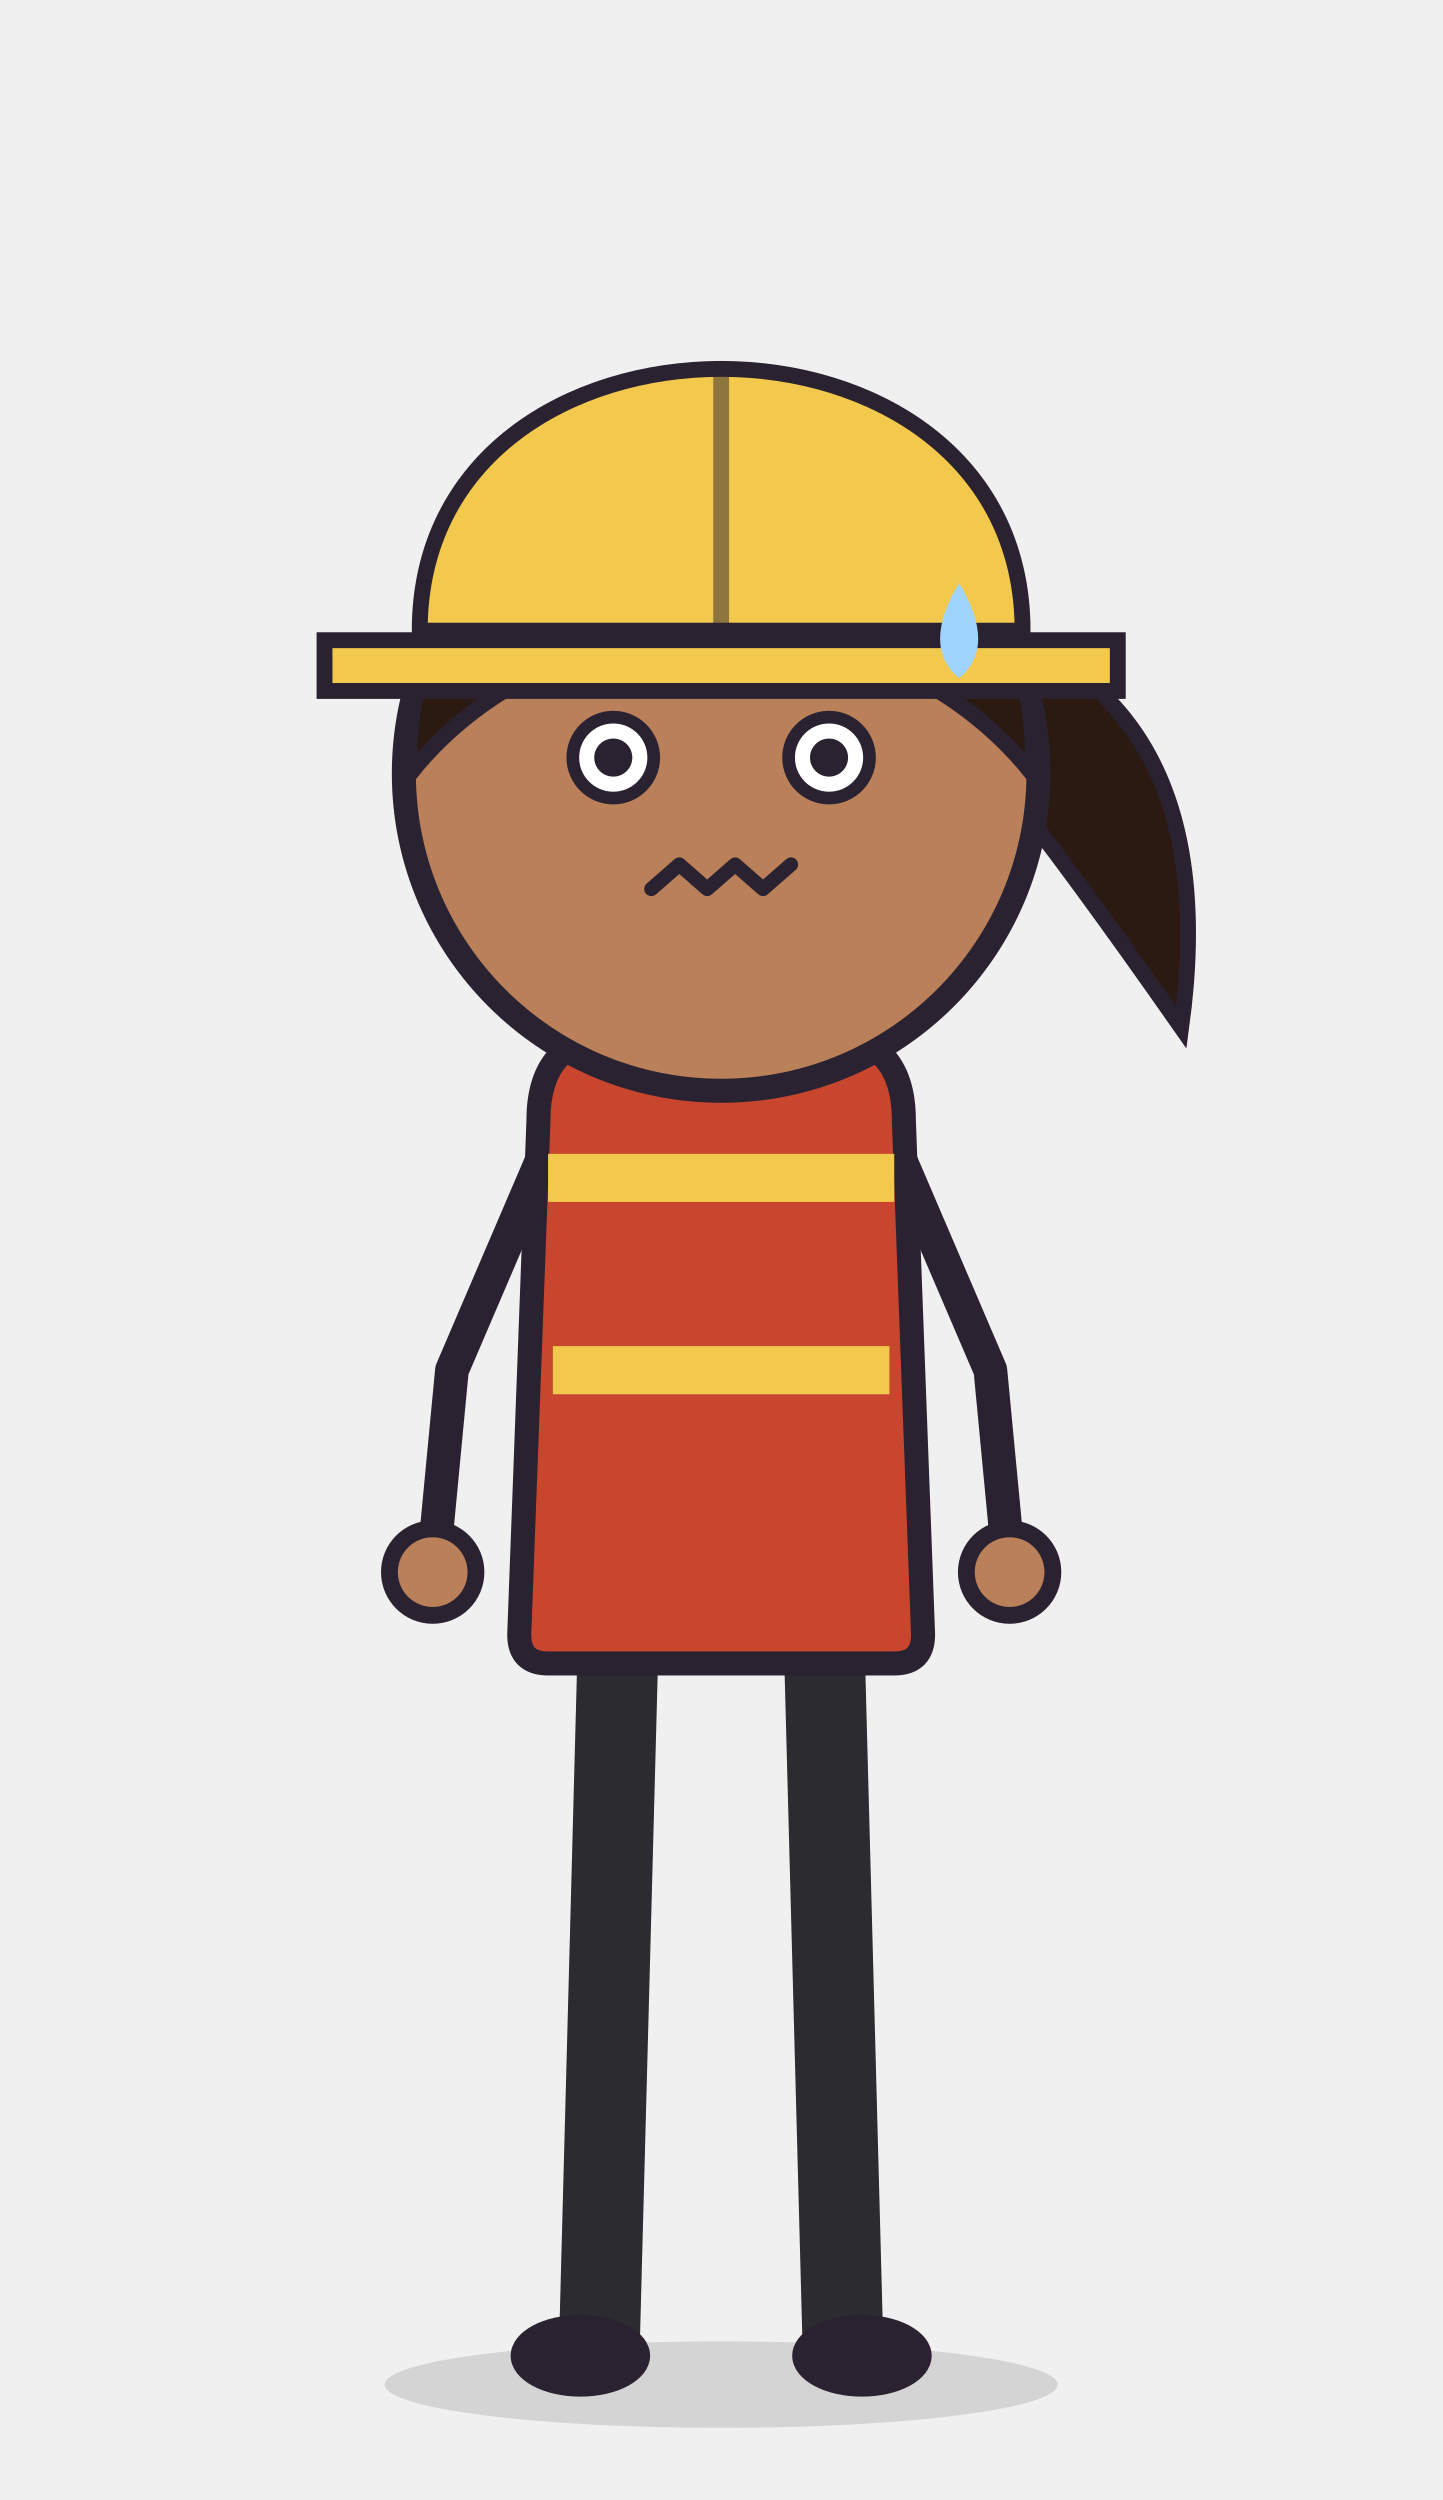
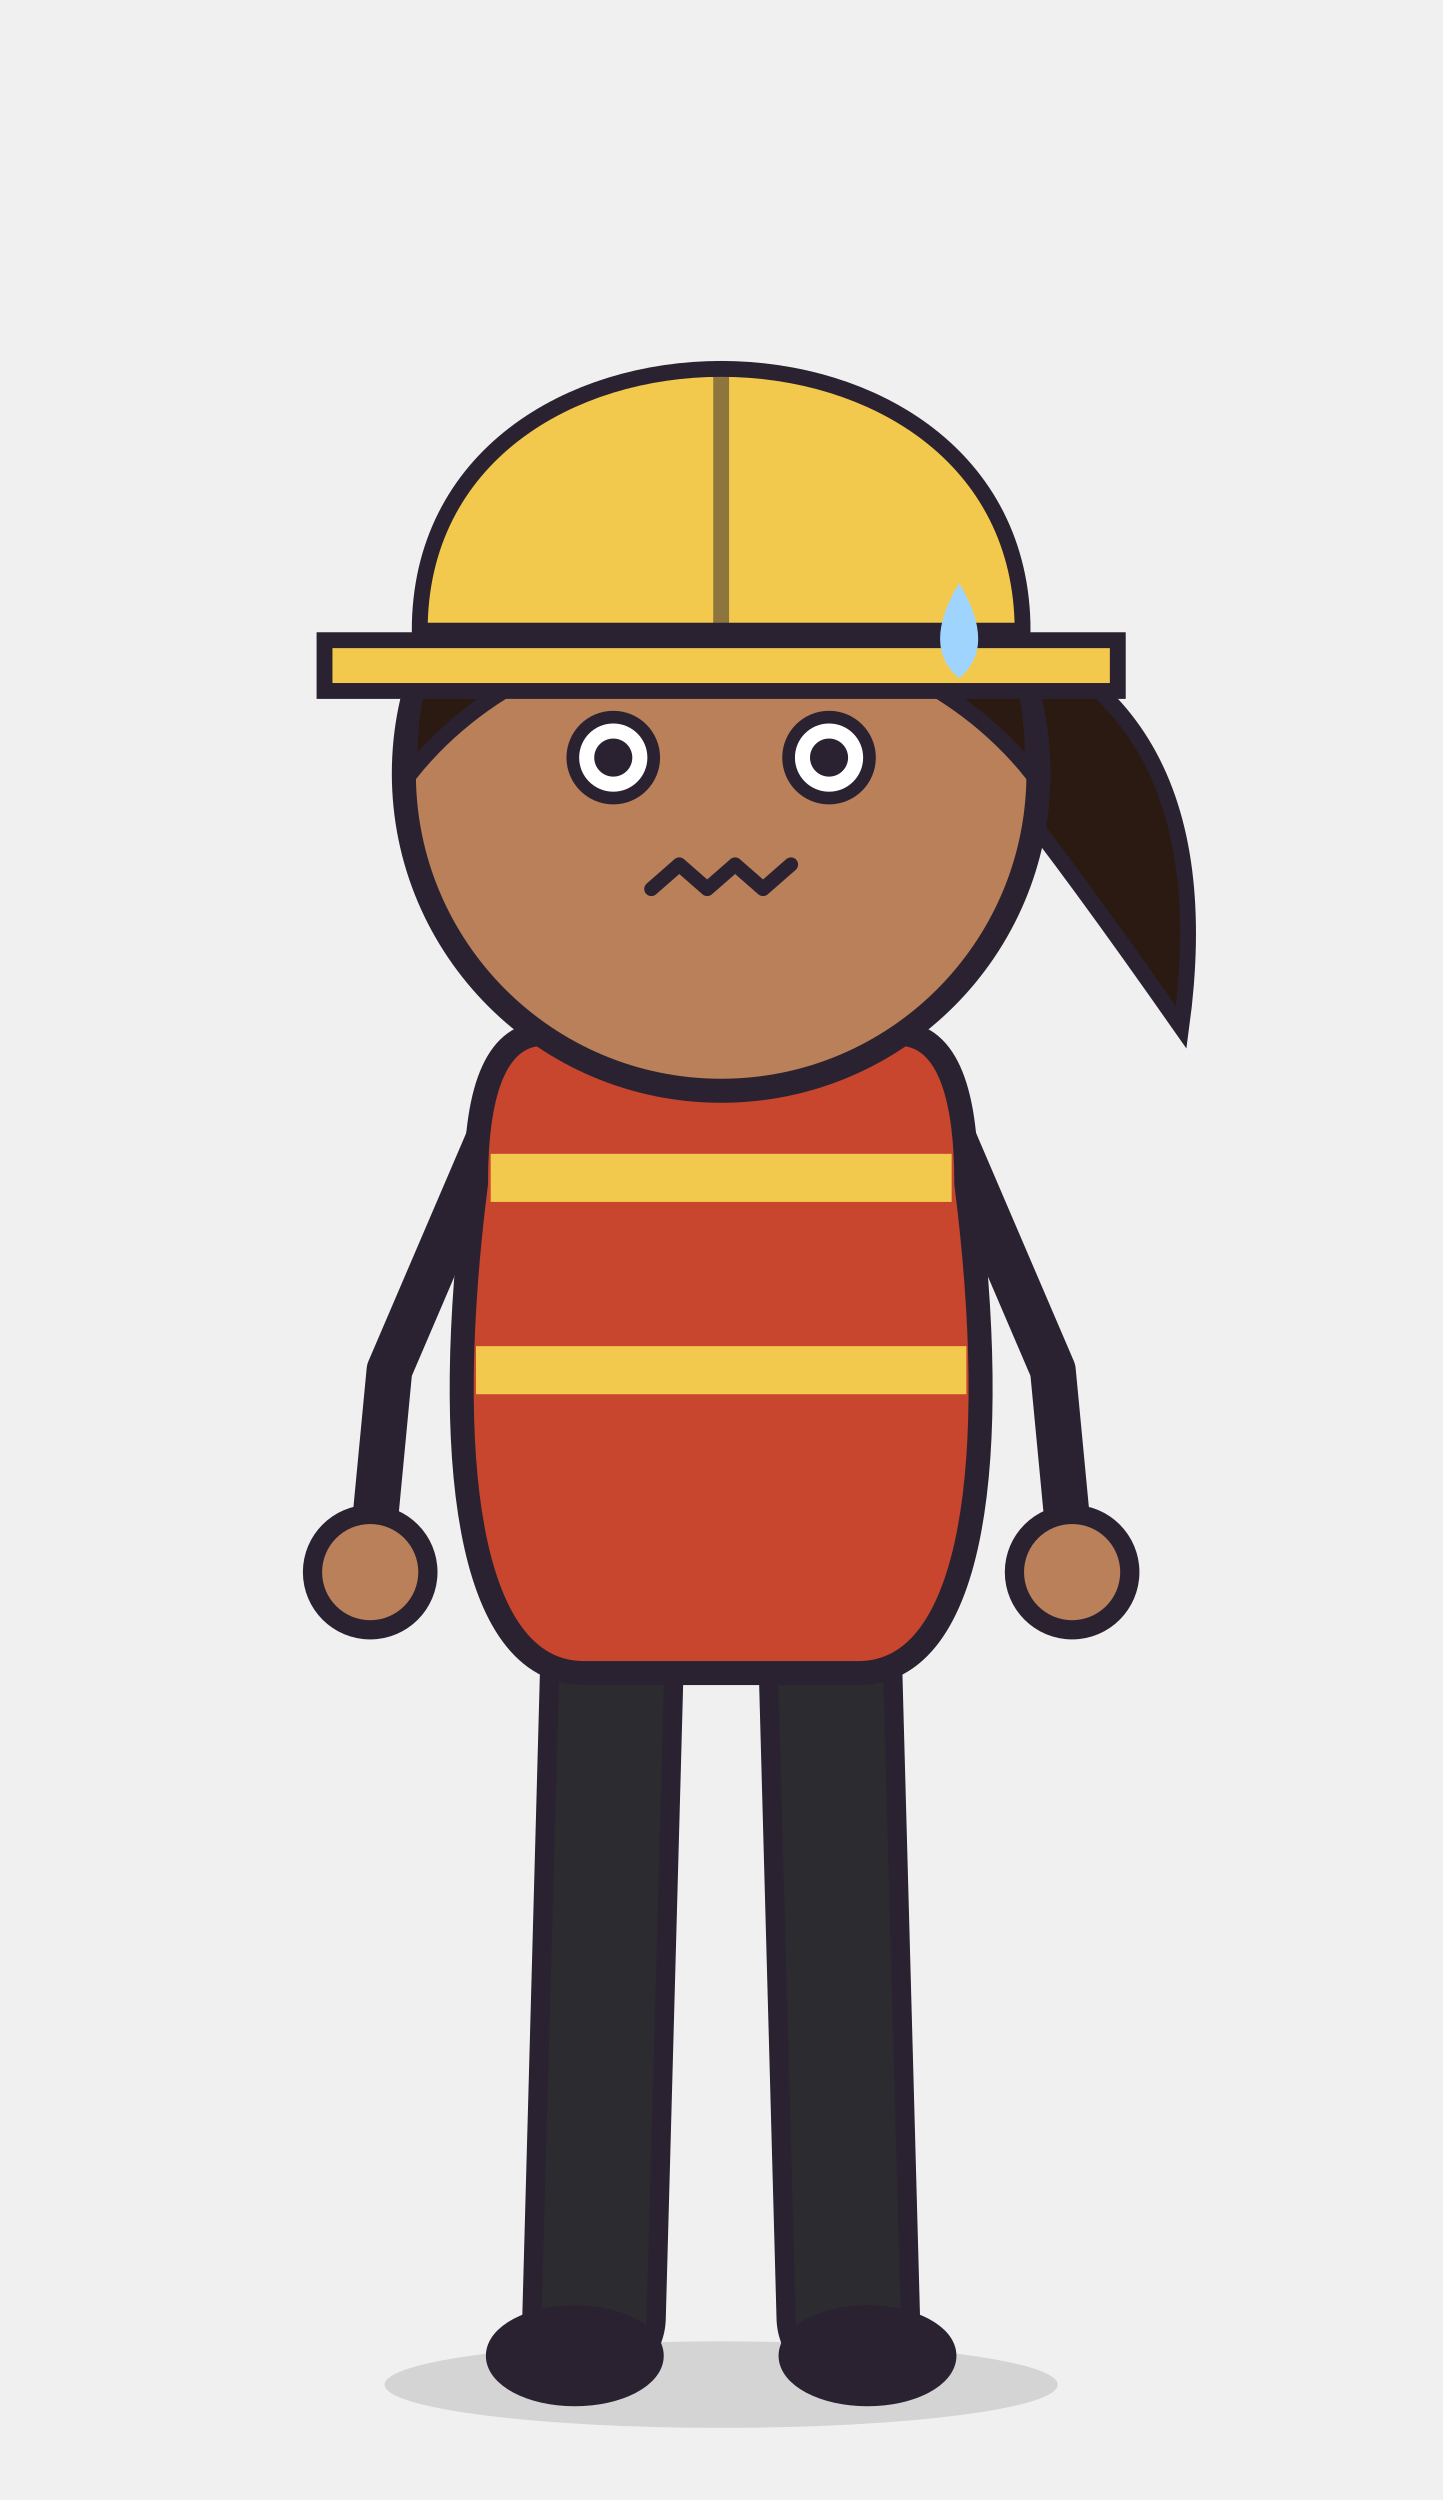
<svg xmlns="http://www.w3.org/2000/svg" viewBox="0 0 300 520" width="300" height="520">
  <ellipse cx="150" cy="496" rx="70" ry="9" fill="#000" opacity="0.12" />
-   <path d="M128.72 336 L124.72 486" stroke="#2b2b30" stroke-width="16.8" stroke-linecap="round" />
-   <path d="M171.28 336 L175.28 486" stroke="#2b2b30" stroke-width="16.8" stroke-linecap="round" />
-   <ellipse cx="120.72" cy="490" rx="13" ry="7" fill="#2a2230" stroke="#2a2230" stroke-width="3" />
-   <ellipse cx="179.28" cy="490" rx="13" ry="7" fill="#2a2230" stroke="#2a2230" stroke-width="3" />
-   <path d="M118 229 L94 285 L90 327" stroke="#2a2230" stroke-width="7" stroke-linecap="round" stroke-linejoin="round" fill="none" />
-   <path d="M182 229 L206 285 L210 327" stroke="#2a2230" stroke-width="7" stroke-linecap="round" stroke-linejoin="round" fill="none" />
-   <circle cx="90" cy="327" r="9" fill="#b9805a" stroke="#2a2230" stroke-width="3.5" />
-   <circle cx="210" cy="327" r="9" fill="#b9805a" stroke="#2a2230" stroke-width="3.5" />
-   <path d="M112 233 q0 -18 18 -18 h40 q18 0 18 18 L192 340 q0 6 -6 6 h-72 q-6 0 -6 -6 z" fill="#c8452e" stroke="#2a2230" stroke-width="5" />
-   <path d="M114 245 h72 M115 285 h70" stroke="#f2c94c" stroke-width="10" />
+   <path d="M127.56 336 L123.56 482 M172.44 336 L176.44 482" stroke="#2a2230" stroke-width="29.85" stroke-linecap="round" />
+   <path d="M127.56 336 L123.56 482 M172.44 336 L176.44 482" stroke="#2b2b30" stroke-width="21.85" stroke-linecap="round" />
+   <ellipse cx="119.56" cy="490" rx="17" ry="9" fill="#2a2230" stroke="#2a2230" stroke-width="3" />
+   <ellipse cx="180.44" cy="490" rx="17" ry="9" fill="#2a2230" stroke="#2a2230" stroke-width="3" />
+   <path d="M105 229 L81 285 L77 327" stroke="#2a2230" stroke-width="9.5" stroke-linecap="round" stroke-linejoin="round" fill="none" />
+   <path d="M195 229 L219 285 L223 327" stroke="#2a2230" stroke-width="9.5" stroke-linecap="round" stroke-linejoin="round" fill="none" />
+   <circle cx="77" cy="327" r="12" fill="#b9805a" stroke="#2a2230" stroke-width="4" />
+   <circle cx="223" cy="327" r="12" fill="#b9805a" stroke="#2a2230" stroke-width="4" />
+   <path d="M113.28 215 Q99 215 99 246.25 C91.86 302.5 96.96 348 121.44 348 H178.56 C203.04 348 208.14 302.5 201 246.25 Q201 215 186.72 215 z" fill="#c8452e" stroke="#2a2230" stroke-width="5" />
+   <path d="M102.06 245 h95.88 M99 285 h102" stroke="#f2c94c" stroke-width="10" />
  <path d="M196.2 127.88 q59.4 13.2 49.5 85.8 q-23.1 -33 -36.3 -49.5 z" fill="#2a1a12" stroke="#2a2230" stroke-width="3.3" />
  <circle cx="150" cy="160.88" r="66" fill="#b9805a" stroke="#2a2230" stroke-width="5" />
  <path d="M85.32 160.88 C80.7 78.38, 219.3 78.38, 214.68 160.88 C183 121.28, 117 121.28, 85.32 160.88 z" fill="#2a1a12" stroke="#2a2230" stroke-width="3.3" />
  <path d="M87.3 131.18 C87.3 58.58, 212.7 58.58, 212.7 131.18 z" fill="#f2c94c" stroke="#2a2230" stroke-width="3.3" />
  <path d="M67.5 133.16 h165 v10.56 h-165 z" fill="#f2c94c" stroke="#2a2230" stroke-width="3.3" />
  <path d="M150 75.08 v56.1" stroke="#2a2230" stroke-width="3.3" opacity="0.5" />
  <circle cx="127.56" cy="157.58" r="8.415" fill="#fff" stroke="#2a2230" stroke-width="2.64" />
  <circle cx="172.44" cy="157.58" r="8.415" fill="#fff" stroke="#2a2230" stroke-width="2.64" />
  <circle cx="127.56" cy="157.58" r="3.96" fill="#2a2230" />
  <circle cx="172.44" cy="157.58" r="3.96" fill="#2a2230" />
  <path d="M135.48 184.904 l5.808 -5.082 l5.808 5.082 l5.808 -5.082 l5.808 5.082 l5.808 -5.082" stroke="#2a2230" stroke-width="2.97" fill="none" stroke-linejoin="round" stroke-linecap="round" />
  <path d="M199.5 121.28 q-7.92 13.2 0 19.8 q7.92 -6.6 0 -19.8" fill="#9fd4ff" />
</svg>
